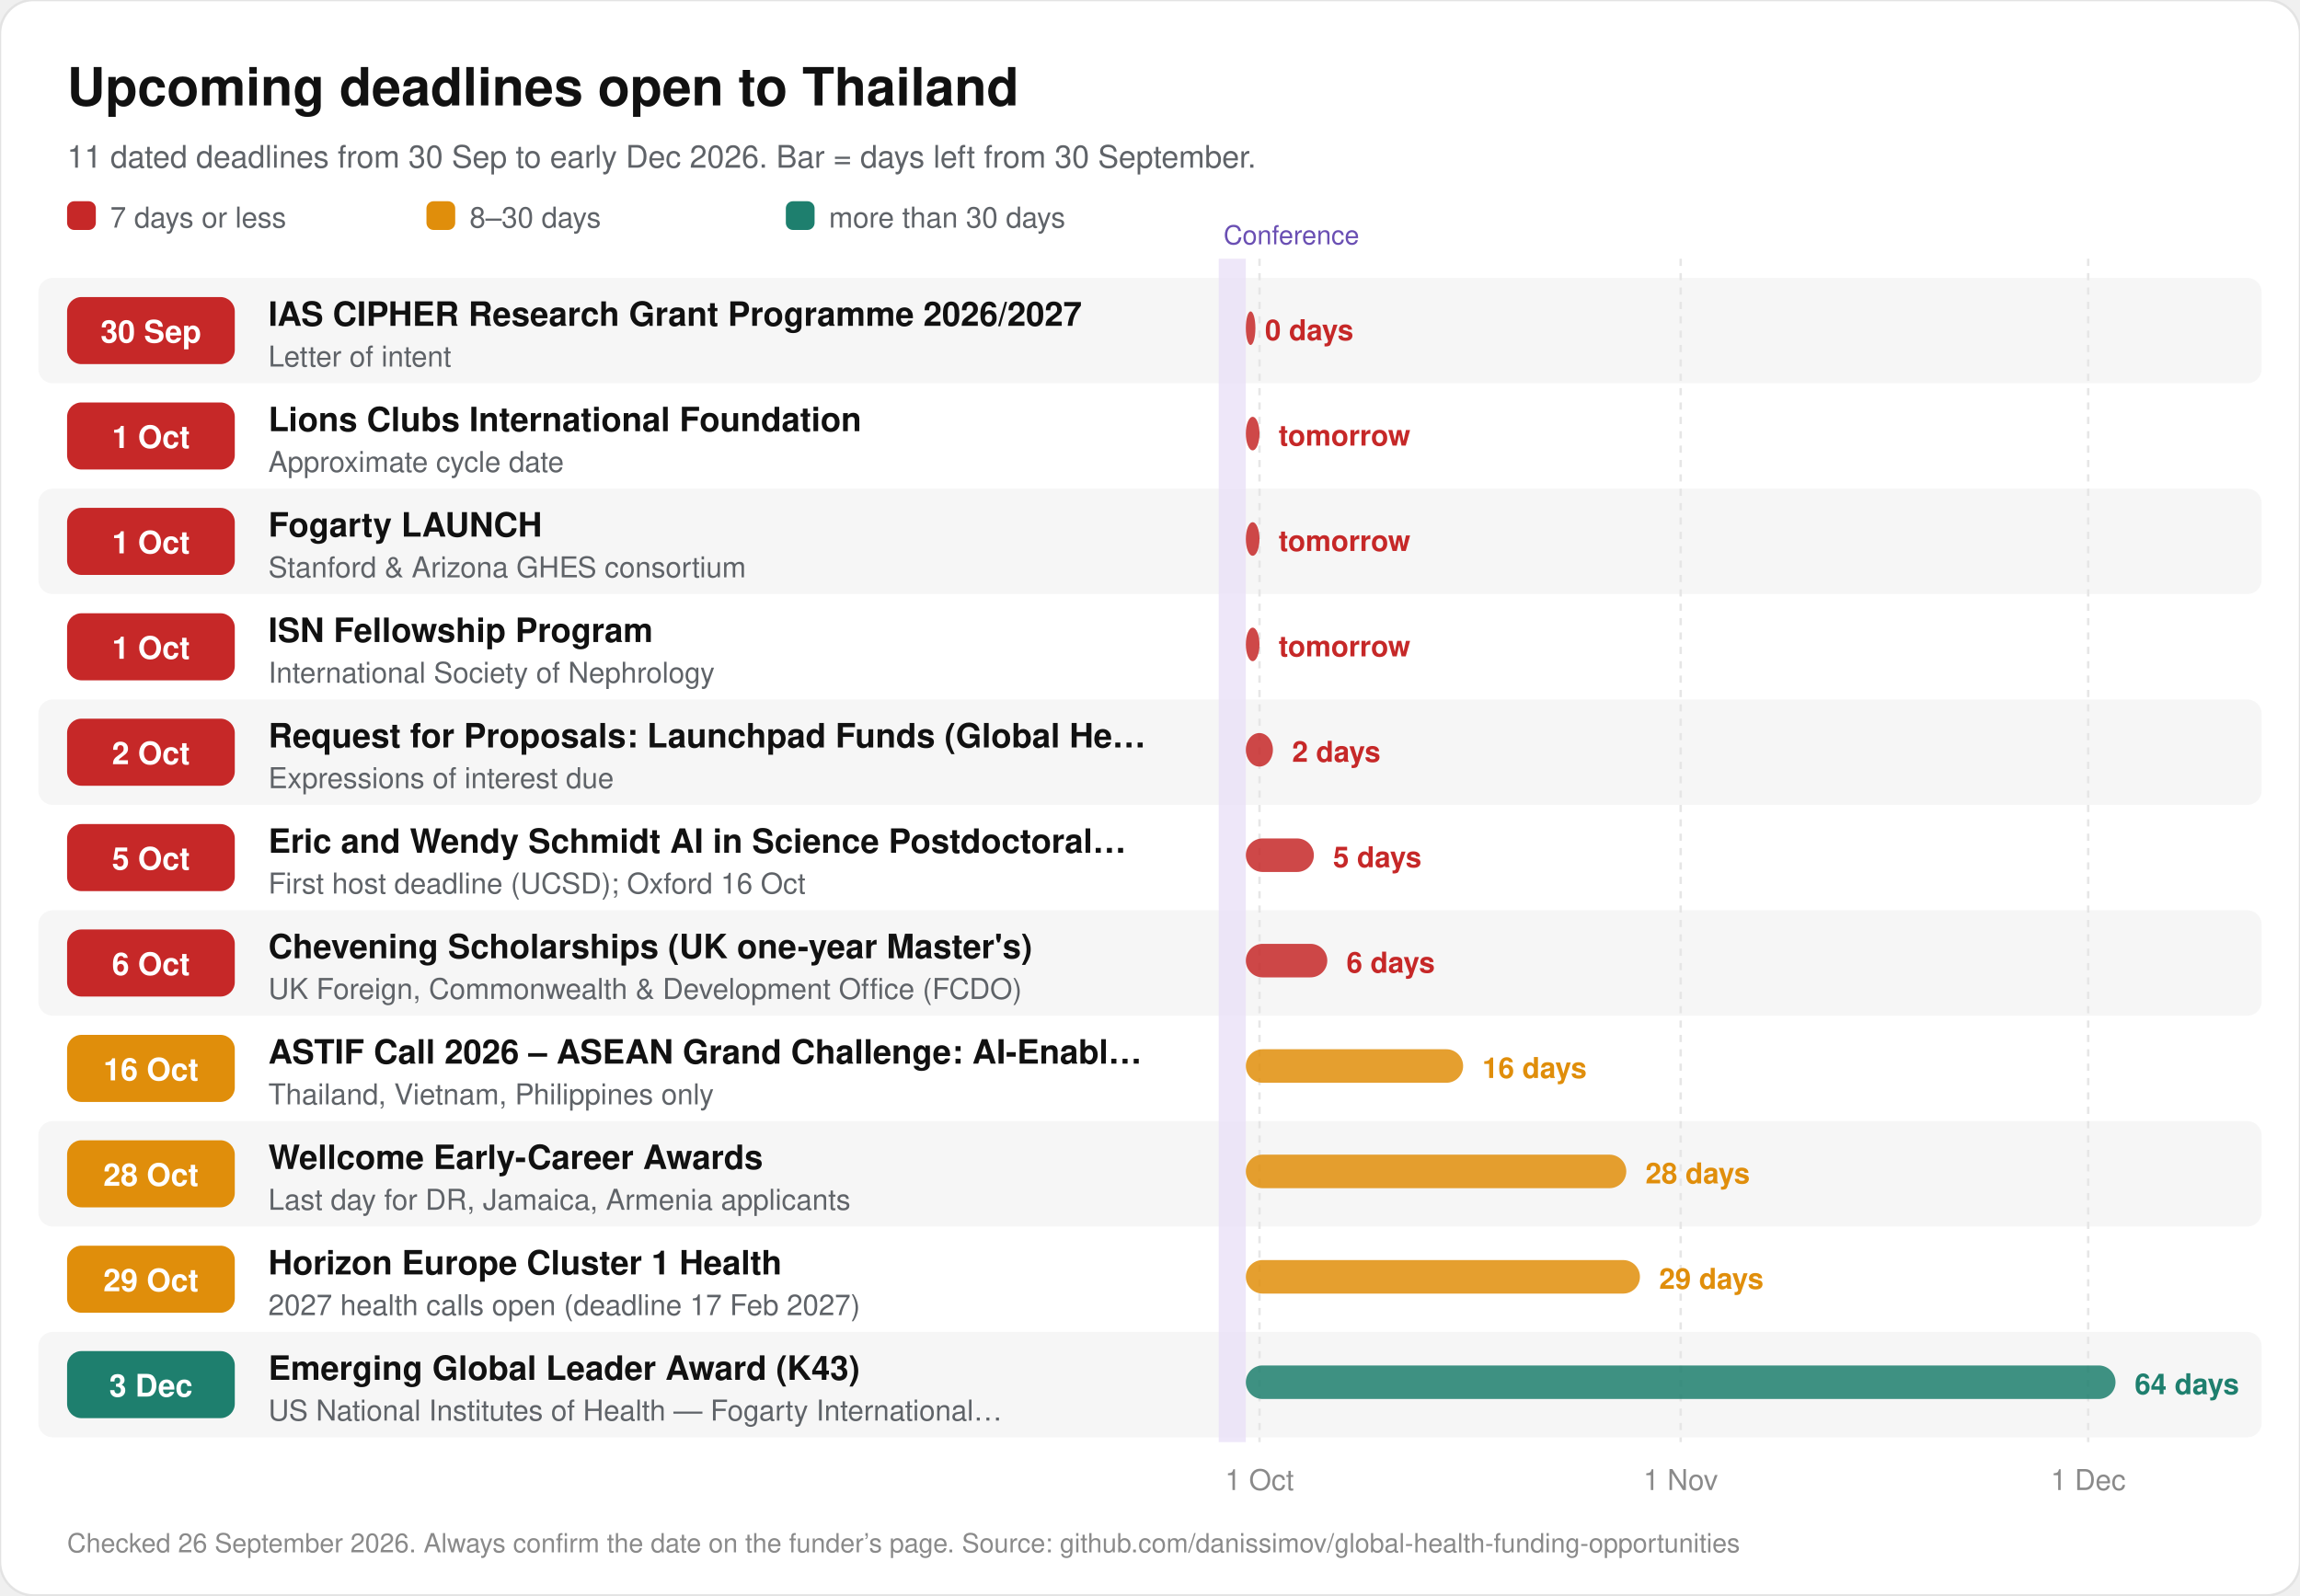
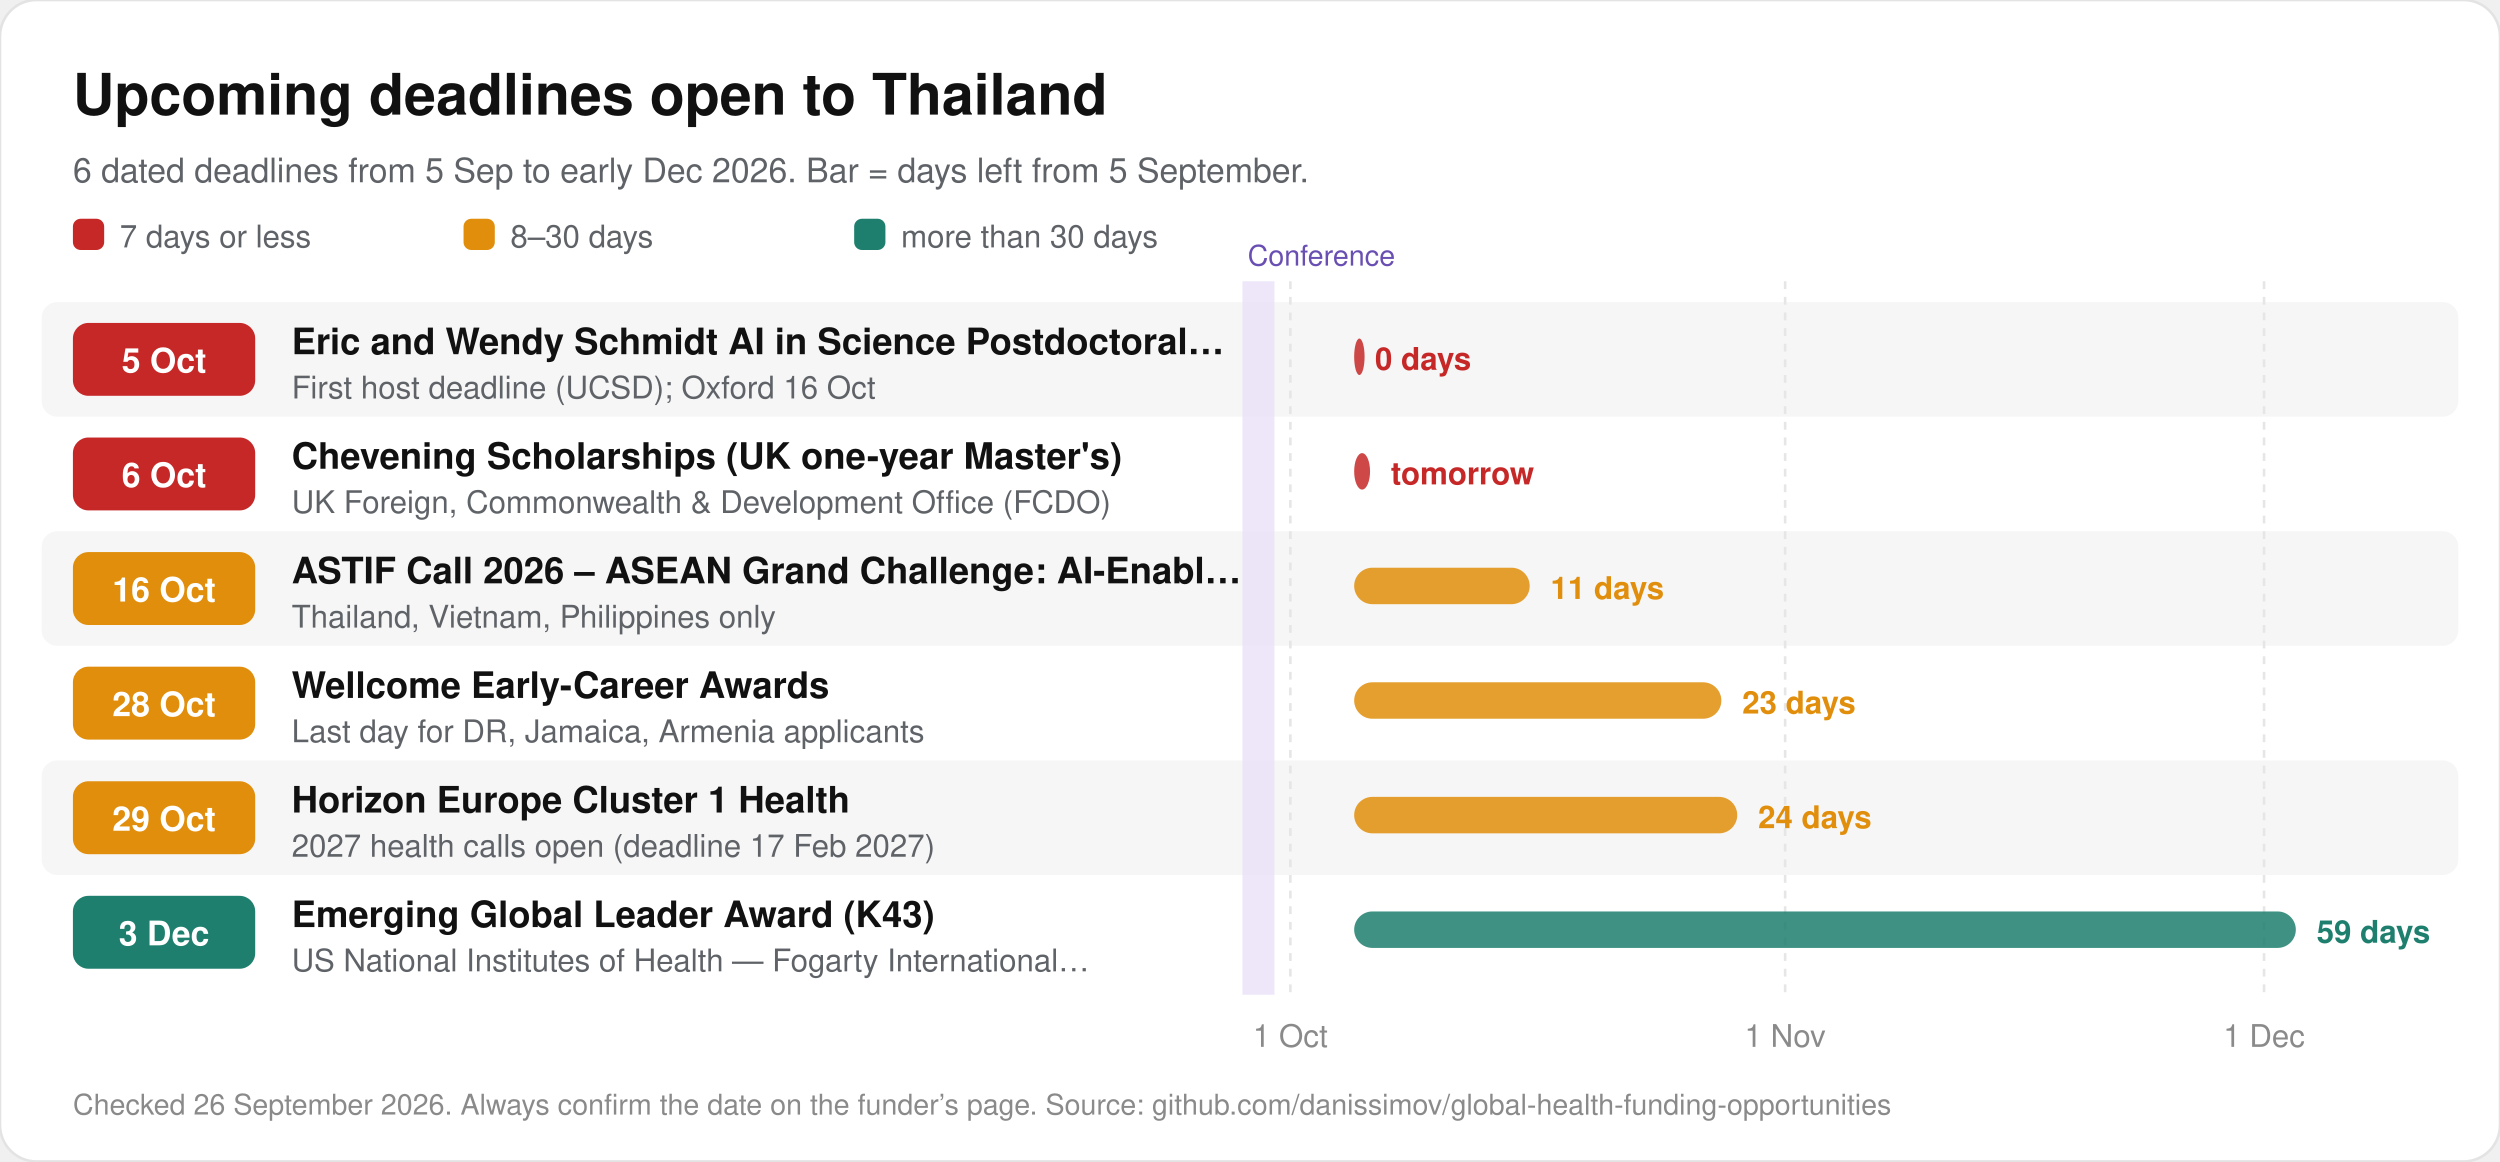
- <svg xmlns="http://www.w3.org/2000/svg" width="960" height="666" viewBox="0 0 960 666" font-family="Helvetica, Arial, sans-serif">
-   <rect x="0" y="0" width="960" height="666" rx="14" fill="#FFFFFF" stroke="#E3E3E3" />
+ <svg xmlns="http://www.w3.org/2000/svg" width="960" height="446" viewBox="0 0 960 446" font-family="Helvetica, Arial, sans-serif">
+   <rect x="0" y="0" width="960" height="446" rx="14" fill="#FFFFFF" stroke="#E3E3E3" />
  <text x="28" y="44" font-size="22" font-weight="700" fill="#111111">Upcoming deadlines open to Thailand</text>
-   <text x="28" y="70" font-size="13" fill="#5F6368">11 dated deadlines from 30 Sep to early Dec 2026. Bar = days left from 30 September.</text>
+   <text x="28" y="70" font-size="13" fill="#5F6368">6 dated deadlines from 5 Sep to early Dec 2026. Bar = days left from 5 September.</text>
  <rect x="28" y="84" width="12" height="12" rx="3" fill="#C62828" />
  <text x="46" y="95" font-size="12" fill="#5F6368">7 days or less</text>
  <rect x="178" y="84" width="12" height="12" rx="3" fill="#E08E0B" />
  <text x="196" y="95" font-size="12" fill="#5F6368">8–30 days</text>
  <rect x="328" y="84" width="12" height="12" rx="3" fill="#1E7F6E" />
  <text x="346" y="95" font-size="12" fill="#5F6368">more than 30 days</text>
  <rect x="16" y="116" width="928" height="44" rx="6" fill="#F6F6F6" />
  <rect x="16" y="204" width="928" height="44" rx="6" fill="#F6F6F6" />
  <rect x="16" y="292" width="928" height="44" rx="6" fill="#F6F6F6" />
-   <rect x="16" y="380" width="928" height="44" rx="6" fill="#F6F6F6" />
-   <rect x="16" y="468" width="928" height="44" rx="6" fill="#F6F6F6" />
-   <rect x="16" y="556" width="928" height="44" rx="6" fill="#F6F6F6" />
-   <rect x="508.7" y="108" width="11.3" height="494" fill="#E9E1F7" fill-opacity="0.8" />
-   <text x="510.7" y="102" font-size="11" fill="#6A4FB3">Conference</text>
-   <line x1="525.7" y1="108" x2="525.7" y2="602" stroke="#E6E6E6" stroke-dasharray="3 3" />
-   <text x="525.7" y="622" font-size="12" fill="#8A8A8A" text-anchor="middle">1 Oct</text>
-   <line x1="701.5" y1="108" x2="701.5" y2="602" stroke="#E6E6E6" stroke-dasharray="3 3" />
-   <text x="701.5" y="622" font-size="12" fill="#8A8A8A" text-anchor="middle">1 Nov</text>
-   <line x1="871.6" y1="108" x2="871.6" y2="602" stroke="#E6E6E6" stroke-dasharray="3 3" />
-   <text x="871.6" y="622" font-size="12" fill="#8A8A8A" text-anchor="middle">1 Dec</text>
+   <rect x="477.1" y="108" width="12.3" height="274" fill="#E9E1F7" fill-opacity="0.8" />
+   <text x="479.1" y="102" font-size="11" fill="#6A4FB3">Conference</text>
+   <line x1="495.5" y1="108" x2="495.5" y2="382" stroke="#E6E6E6" stroke-dasharray="3 3" />
+   <text x="495.5" y="402" font-size="12" fill="#8A8A8A" text-anchor="middle">1 Oct</text>
+   <line x1="685.5" y1="108" x2="685.5" y2="382" stroke="#E6E6E6" stroke-dasharray="3 3" />
+   <text x="685.5" y="402" font-size="12" fill="#8A8A8A" text-anchor="middle">1 Nov</text>
+   <line x1="869.4" y1="108" x2="869.4" y2="382" stroke="#E6E6E6" stroke-dasharray="3 3" />
+   <text x="869.4" y="402" font-size="12" fill="#8A8A8A" text-anchor="middle">1 Dec</text>
  <rect x="28" y="124" width="70" height="28" rx="6" fill="#C62828" />
-   <text x="63" y="143" font-size="13" font-weight="700" fill="#FFFFFF" text-anchor="middle">30 Sep</text>
-   <a href="https://www.iasociety.org/grants/cipher-grant-programme-2026-2027" target="_blank">
-     <text x="112" y="136" font-size="14" font-weight="700" fill="#111111">IAS CIPHER Research Grant Programme 2026/2027</text>
+   <text x="63" y="143" font-size="13" font-weight="700" fill="#FFFFFF" text-anchor="middle">5 Oct</text>
+   <a href="https://schmidtaiinsciencepostdocs.ucsd.edu/" target="_blank">
+     <text x="112" y="136" font-size="14" font-weight="700" fill="#111111">Eric and Wendy Schmidt AI in Science Postdoctoral…</text>
  </a>
-   <text x="112" y="153" font-size="12" fill="#5F6368">Letter of intent</text>
+   <text x="112" y="153" font-size="12" fill="#5F6368">First host deadline (UCSD); Oxford 16 Oct</text>
  <rect x="520" y="130" width="4.0" height="14" rx="7" fill="#C62828" fill-opacity="0.85" />
  <text x="528.0" y="142" font-size="12" font-weight="700" fill="#C62828">0 days</text>
  <rect x="28" y="168" width="70" height="28" rx="6" fill="#C62828" />
-   <text x="63" y="187" font-size="13" font-weight="700" fill="#FFFFFF" text-anchor="middle">1 Oct</text>
-   <a href="https://www.lionsclubs.org/en/lcif-grants-toolkit" target="_blank">
-     <text x="112" y="180" font-size="14" font-weight="700" fill="#111111">Lions Clubs International Foundation</text>
+   <text x="63" y="187" font-size="13" font-weight="700" fill="#FFFFFF" text-anchor="middle">6 Oct</text>
+   <a href="https://www.chevening.org/scholarships/application-timeline/" target="_blank">
+     <text x="112" y="180" font-size="14" font-weight="700" fill="#111111">Chevening Scholarships (UK one-year Master's)</text>
  </a>
-   <text x="112" y="197" font-size="12" fill="#5F6368">Approximate cycle date</text>
-   <rect x="520" y="174" width="5.7" height="14" rx="7" fill="#C62828" fill-opacity="0.85" />
-   <text x="533.7" y="186" font-size="12" font-weight="700" fill="#C62828">tomorrow</text>
-   <rect x="28" y="212" width="70" height="28" rx="6" fill="#C62828" />
-   <text x="63" y="231" font-size="13" font-weight="700" fill="#FFFFFF" text-anchor="middle">1 Oct</text>
-   <a href="https://www.fic.nih.gov/Programs/Pages/scholars-fellows-global-health.aspx" target="_blank">
-     <text x="112" y="224" font-size="14" font-weight="700" fill="#111111">Fogarty LAUNCH</text>
+   <text x="112" y="197" font-size="12" fill="#5F6368">UK Foreign, Commonwealth &amp; Development Office (FCDO)</text>
+   <rect x="520" y="174" width="6.1" height="14" rx="7" fill="#C62828" fill-opacity="0.85" />
+   <text x="534.1" y="186" font-size="12" font-weight="700" fill="#C62828">tomorrow</text>
+   <rect x="28" y="212" width="70" height="28" rx="6" fill="#E08E0B" />
+   <text x="63" y="231" font-size="13" font-weight="700" fill="#FFFFFF" text-anchor="middle">16 Oct</text>
+   <a href="https://astnet.asean.org/astif/" target="_blank">
+     <text x="112" y="224" font-size="14" font-weight="700" fill="#111111">ASTIF Call 2026 – ASEAN Grand Challenge: AI-Enabl…</text>
  </a>
-   <text x="112" y="241" font-size="12" fill="#5F6368">Stanford &amp; Arizona GHES consortium</text>
-   <rect x="520" y="218" width="5.7" height="14" rx="7" fill="#C62828" fill-opacity="0.85" />
-   <text x="533.7" y="230" font-size="12" font-weight="700" fill="#C62828">tomorrow</text>
-   <rect x="28" y="256" width="70" height="28" rx="6" fill="#C62828" />
-   <text x="63" y="275" font-size="13" font-weight="700" fill="#FFFFFF" text-anchor="middle">1 Oct</text>
-   <a href="https://fellowship.theisn.org/" target="_blank">
-     <text x="112" y="268" font-size="14" font-weight="700" fill="#111111">ISN Fellowship Program</text>
+   <text x="112" y="241" font-size="12" fill="#5F6368">Thailand, Vietnam, Philippines only</text>
+   <rect x="520" y="218" width="67.4" height="14" rx="7" fill="#E08E0B" fill-opacity="0.85" />
+   <text x="595.4" y="230" font-size="12" font-weight="700" fill="#E08E0B">11 days</text>
+   <rect x="28" y="256" width="70" height="28" rx="6" fill="#E08E0B" />
+   <text x="63" y="275" font-size="13" font-weight="700" fill="#FFFFFF" text-anchor="middle">28 Oct</text>
+   <a href="https://wellcome.org/research-funding/schemes/wellcome-early-career-awards" target="_blank">
+     <text x="112" y="268" font-size="14" font-weight="700" fill="#111111">Wellcome Early-Career Awards</text>
  </a>
-   <text x="112" y="285" font-size="12" fill="#5F6368">International Society of Nephrology</text>
-   <rect x="520" y="262" width="5.7" height="14" rx="7" fill="#C62828" fill-opacity="0.85" />
-   <text x="533.7" y="274" font-size="12" font-weight="700" fill="#C62828">tomorrow</text>
-   <rect x="28" y="300" width="70" height="28" rx="6" fill="#C62828" />
-   <text x="63" y="319" font-size="13" font-weight="700" fill="#FFFFFF" text-anchor="middle">2 Oct</text>
-   <a href="https://coefficientgiving.org/funds/global-health-wellbeing-opportunities/request-for-proposals-launchpad-funds/" target="_blank">
-     <text x="112" y="312" font-size="14" font-weight="700" fill="#111111">Request for Proposals: Launchpad Funds (Global He…</text>
+   <text x="112" y="285" font-size="12" fill="#5F6368">Last day for DR, Jamaica, Armenia applicants</text>
+   <rect x="520" y="262" width="141.0" height="14" rx="7" fill="#E08E0B" fill-opacity="0.85" />
+   <text x="669.0" y="274" font-size="12" font-weight="700" fill="#E08E0B">23 days</text>
+   <rect x="28" y="300" width="70" height="28" rx="6" fill="#E08E0B" />
+   <text x="63" y="319" font-size="13" font-weight="700" fill="#FFFFFF" text-anchor="middle">29 Oct</text>
+   <a href="https://horizoneuropencpportal.eu/store/overview-health-calls-2026-and-2027-horizon-europe" target="_blank">
+     <text x="112" y="312" font-size="14" font-weight="700" fill="#111111">Horizon Europe Cluster 1 Health</text>
  </a>
-   <text x="112" y="329" font-size="12" fill="#5F6368">Expressions of interest due</text>
-   <rect x="520" y="306" width="11.3" height="14" rx="7" fill="#C62828" fill-opacity="0.85" />
-   <text x="539.3" y="318" font-size="12" font-weight="700" fill="#C62828">2 days</text>
-   <rect x="28" y="344" width="70" height="28" rx="6" fill="#C62828" />
-   <text x="63" y="363" font-size="13" font-weight="700" fill="#FFFFFF" text-anchor="middle">5 Oct</text>
-   <a href="https://schmidtaiinsciencepostdocs.ucsd.edu/" target="_blank">
-     <text x="112" y="356" font-size="14" font-weight="700" fill="#111111">Eric and Wendy Schmidt AI in Science Postdoctoral…</text>
+   <text x="112" y="329" font-size="12" fill="#5F6368">2027 health calls open (deadline 17 Feb 2027)</text>
+   <rect x="520" y="306" width="147.1" height="14" rx="7" fill="#E08E0B" fill-opacity="0.85" />
+   <text x="675.1" y="318" font-size="12" font-weight="700" fill="#E08E0B">24 days</text>
+   <rect x="28" y="344" width="70" height="28" rx="6" fill="#1E7F6E" />
+   <text x="63" y="363" font-size="13" font-weight="700" fill="#FFFFFF" text-anchor="middle">3 Dec</text>
+   <a href="https://www.fic.nih.gov/Programs/Pages/emerging-global-leader.aspx" target="_blank">
+     <text x="112" y="356" font-size="14" font-weight="700" fill="#111111">Emerging Global Leader Award (K43)</text>
  </a>
-   <text x="112" y="373" font-size="12" fill="#5F6368">First host deadline (UCSD); Oxford 16 Oct</text>
-   <rect x="520" y="350" width="28.4" height="14" rx="7" fill="#C62828" fill-opacity="0.85" />
-   <text x="556.4" y="362" font-size="12" font-weight="700" fill="#C62828">5 days</text>
-   <rect x="28" y="388" width="70" height="28" rx="6" fill="#C62828" />
-   <text x="63" y="407" font-size="13" font-weight="700" fill="#FFFFFF" text-anchor="middle">6 Oct</text>
-   <a href="https://www.chevening.org/scholarships/application-timeline/" target="_blank">
-     <text x="112" y="400" font-size="14" font-weight="700" fill="#111111">Chevening Scholarships (UK one-year Master's)</text>
-   </a>
-   <text x="112" y="417" font-size="12" fill="#5F6368">UK Foreign, Commonwealth &amp; Development Office (FCDO)</text>
-   <rect x="520" y="394" width="34.0" height="14" rx="7" fill="#C62828" fill-opacity="0.85" />
-   <text x="562.0" y="406" font-size="12" font-weight="700" fill="#C62828">6 days</text>
-   <rect x="28" y="432" width="70" height="28" rx="6" fill="#E08E0B" />
-   <text x="63" y="451" font-size="13" font-weight="700" fill="#FFFFFF" text-anchor="middle">16 Oct</text>
-   <a href="https://astnet.asean.org/astif/" target="_blank">
-     <text x="112" y="444" font-size="14" font-weight="700" fill="#111111">ASTIF Call 2026 – ASEAN Grand Challenge: AI-Enabl…</text>
-   </a>
-   <text x="112" y="461" font-size="12" fill="#5F6368">Thailand, Vietnam, Philippines only</text>
-   <rect x="520" y="438" width="90.7" height="14" rx="7" fill="#E08E0B" fill-opacity="0.85" />
-   <text x="618.7" y="450" font-size="12" font-weight="700" fill="#E08E0B">16 days</text>
-   <rect x="28" y="476" width="70" height="28" rx="6" fill="#E08E0B" />
-   <text x="63" y="495" font-size="13" font-weight="700" fill="#FFFFFF" text-anchor="middle">28 Oct</text>
-   <a href="https://wellcome.org/research-funding/schemes/wellcome-early-career-awards" target="_blank">
-     <text x="112" y="488" font-size="14" font-weight="700" fill="#111111">Wellcome Early-Career Awards</text>
-   </a>
-   <text x="112" y="505" font-size="12" fill="#5F6368">Last day for DR, Jamaica, Armenia applicants</text>
-   <rect x="520" y="482" width="158.8" height="14" rx="7" fill="#E08E0B" fill-opacity="0.85" />
-   <text x="686.8" y="494" font-size="12" font-weight="700" fill="#E08E0B">28 days</text>
-   <rect x="28" y="520" width="70" height="28" rx="6" fill="#E08E0B" />
-   <text x="63" y="539" font-size="13" font-weight="700" fill="#FFFFFF" text-anchor="middle">29 Oct</text>
-   <a href="https://horizoneuropencpportal.eu/store/overview-health-calls-2026-and-2027-horizon-europe" target="_blank">
-     <text x="112" y="532" font-size="14" font-weight="700" fill="#111111">Horizon Europe Cluster 1 Health</text>
-   </a>
-   <text x="112" y="549" font-size="12" fill="#5F6368">2027 health calls open (deadline 17 Feb 2027)</text>
-   <rect x="520" y="526" width="164.5" height="14" rx="7" fill="#E08E0B" fill-opacity="0.85" />
-   <text x="692.5" y="538" font-size="12" font-weight="700" fill="#E08E0B">29 days</text>
-   <rect x="28" y="564" width="70" height="28" rx="6" fill="#1E7F6E" />
-   <text x="63" y="583" font-size="13" font-weight="700" fill="#FFFFFF" text-anchor="middle">3 Dec</text>
-   <a href="https://www.fic.nih.gov/Programs/Pages/emerging-global-leader.aspx" target="_blank">
-     <text x="112" y="576" font-size="14" font-weight="700" fill="#111111">Emerging Global Leader Award (K43)</text>
-   </a>
-   <text x="112" y="593" font-size="12" fill="#5F6368">US National Institutes of Health — Fogarty International…</text>
-   <rect x="520" y="570" width="363.0" height="14" rx="7" fill="#1E7F6E" fill-opacity="0.85" />
-   <text x="891.0" y="582" font-size="12" font-weight="700" fill="#1E7F6E">64 days</text>
-   <text x="28" y="648" font-size="11" fill="#8A8A8A">Checked 26 September 2026. Always confirm the date on the funder’s page. Source: github.com/danissimov/global-health-funding-opportunities</text>
+   <text x="112" y="373" font-size="12" fill="#5F6368">US National Institutes of Health — Fogarty International…</text>
+   <rect x="520" y="350" width="361.6" height="14" rx="7" fill="#1E7F6E" fill-opacity="0.85" />
+   <text x="889.6" y="362" font-size="12" font-weight="700" fill="#1E7F6E">59 days</text>
+   <text x="28" y="428" font-size="11" fill="#8A8A8A">Checked 26 September 2026. Always confirm the date on the funder’s page. Source: github.com/danissimov/global-health-funding-opportunities</text>
</svg>
